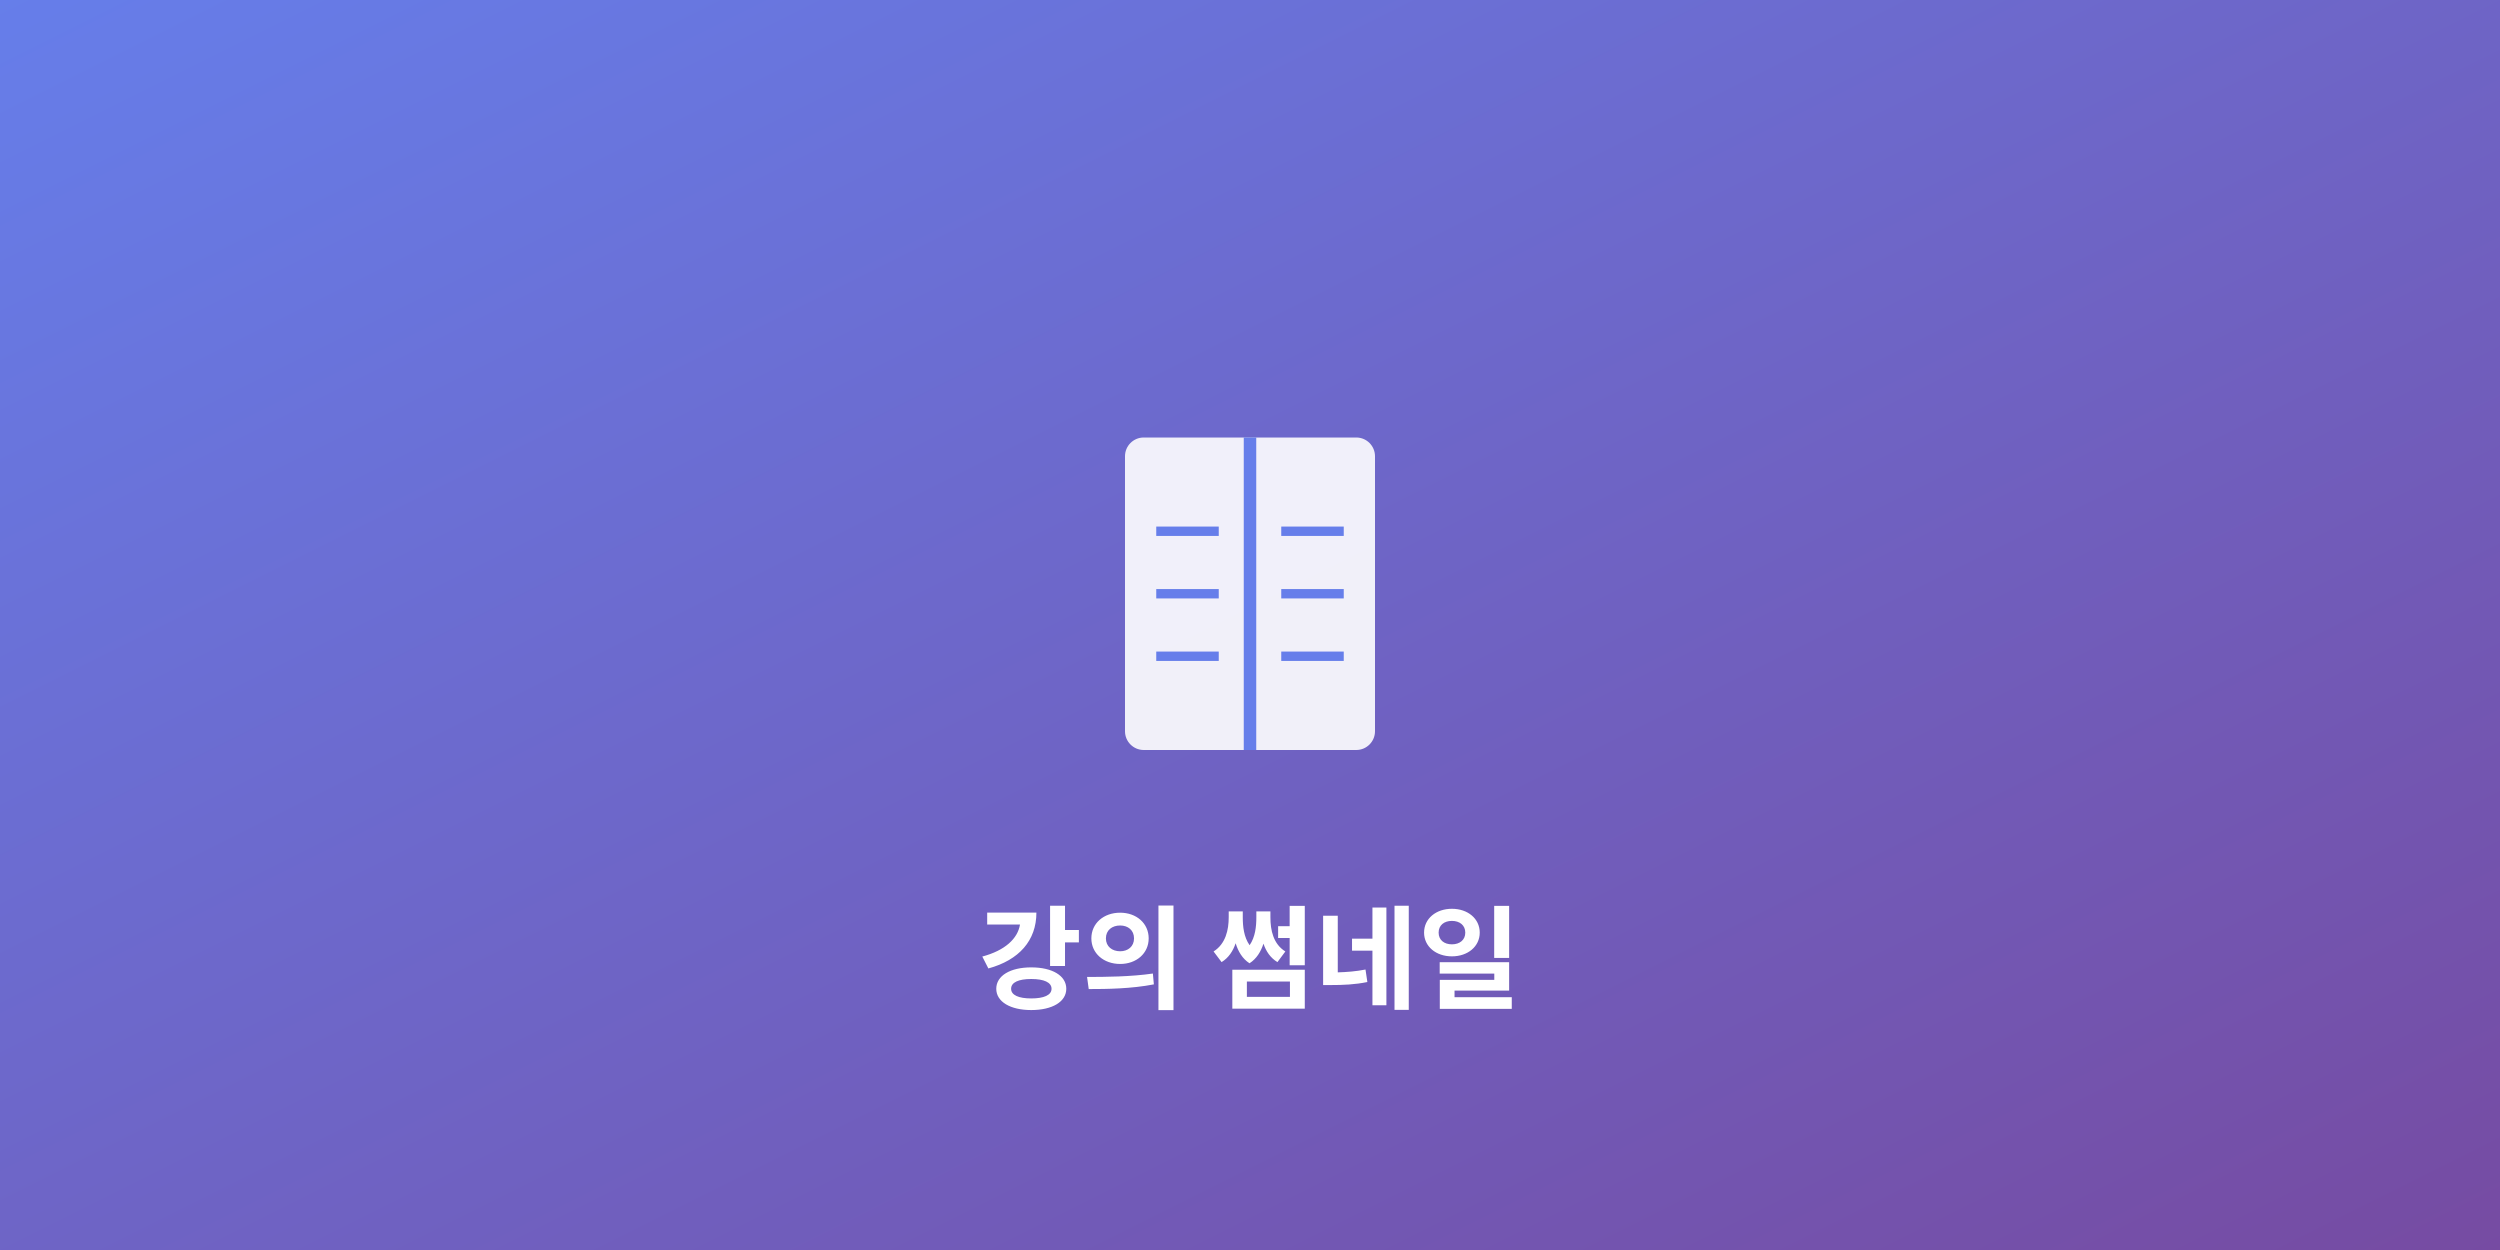
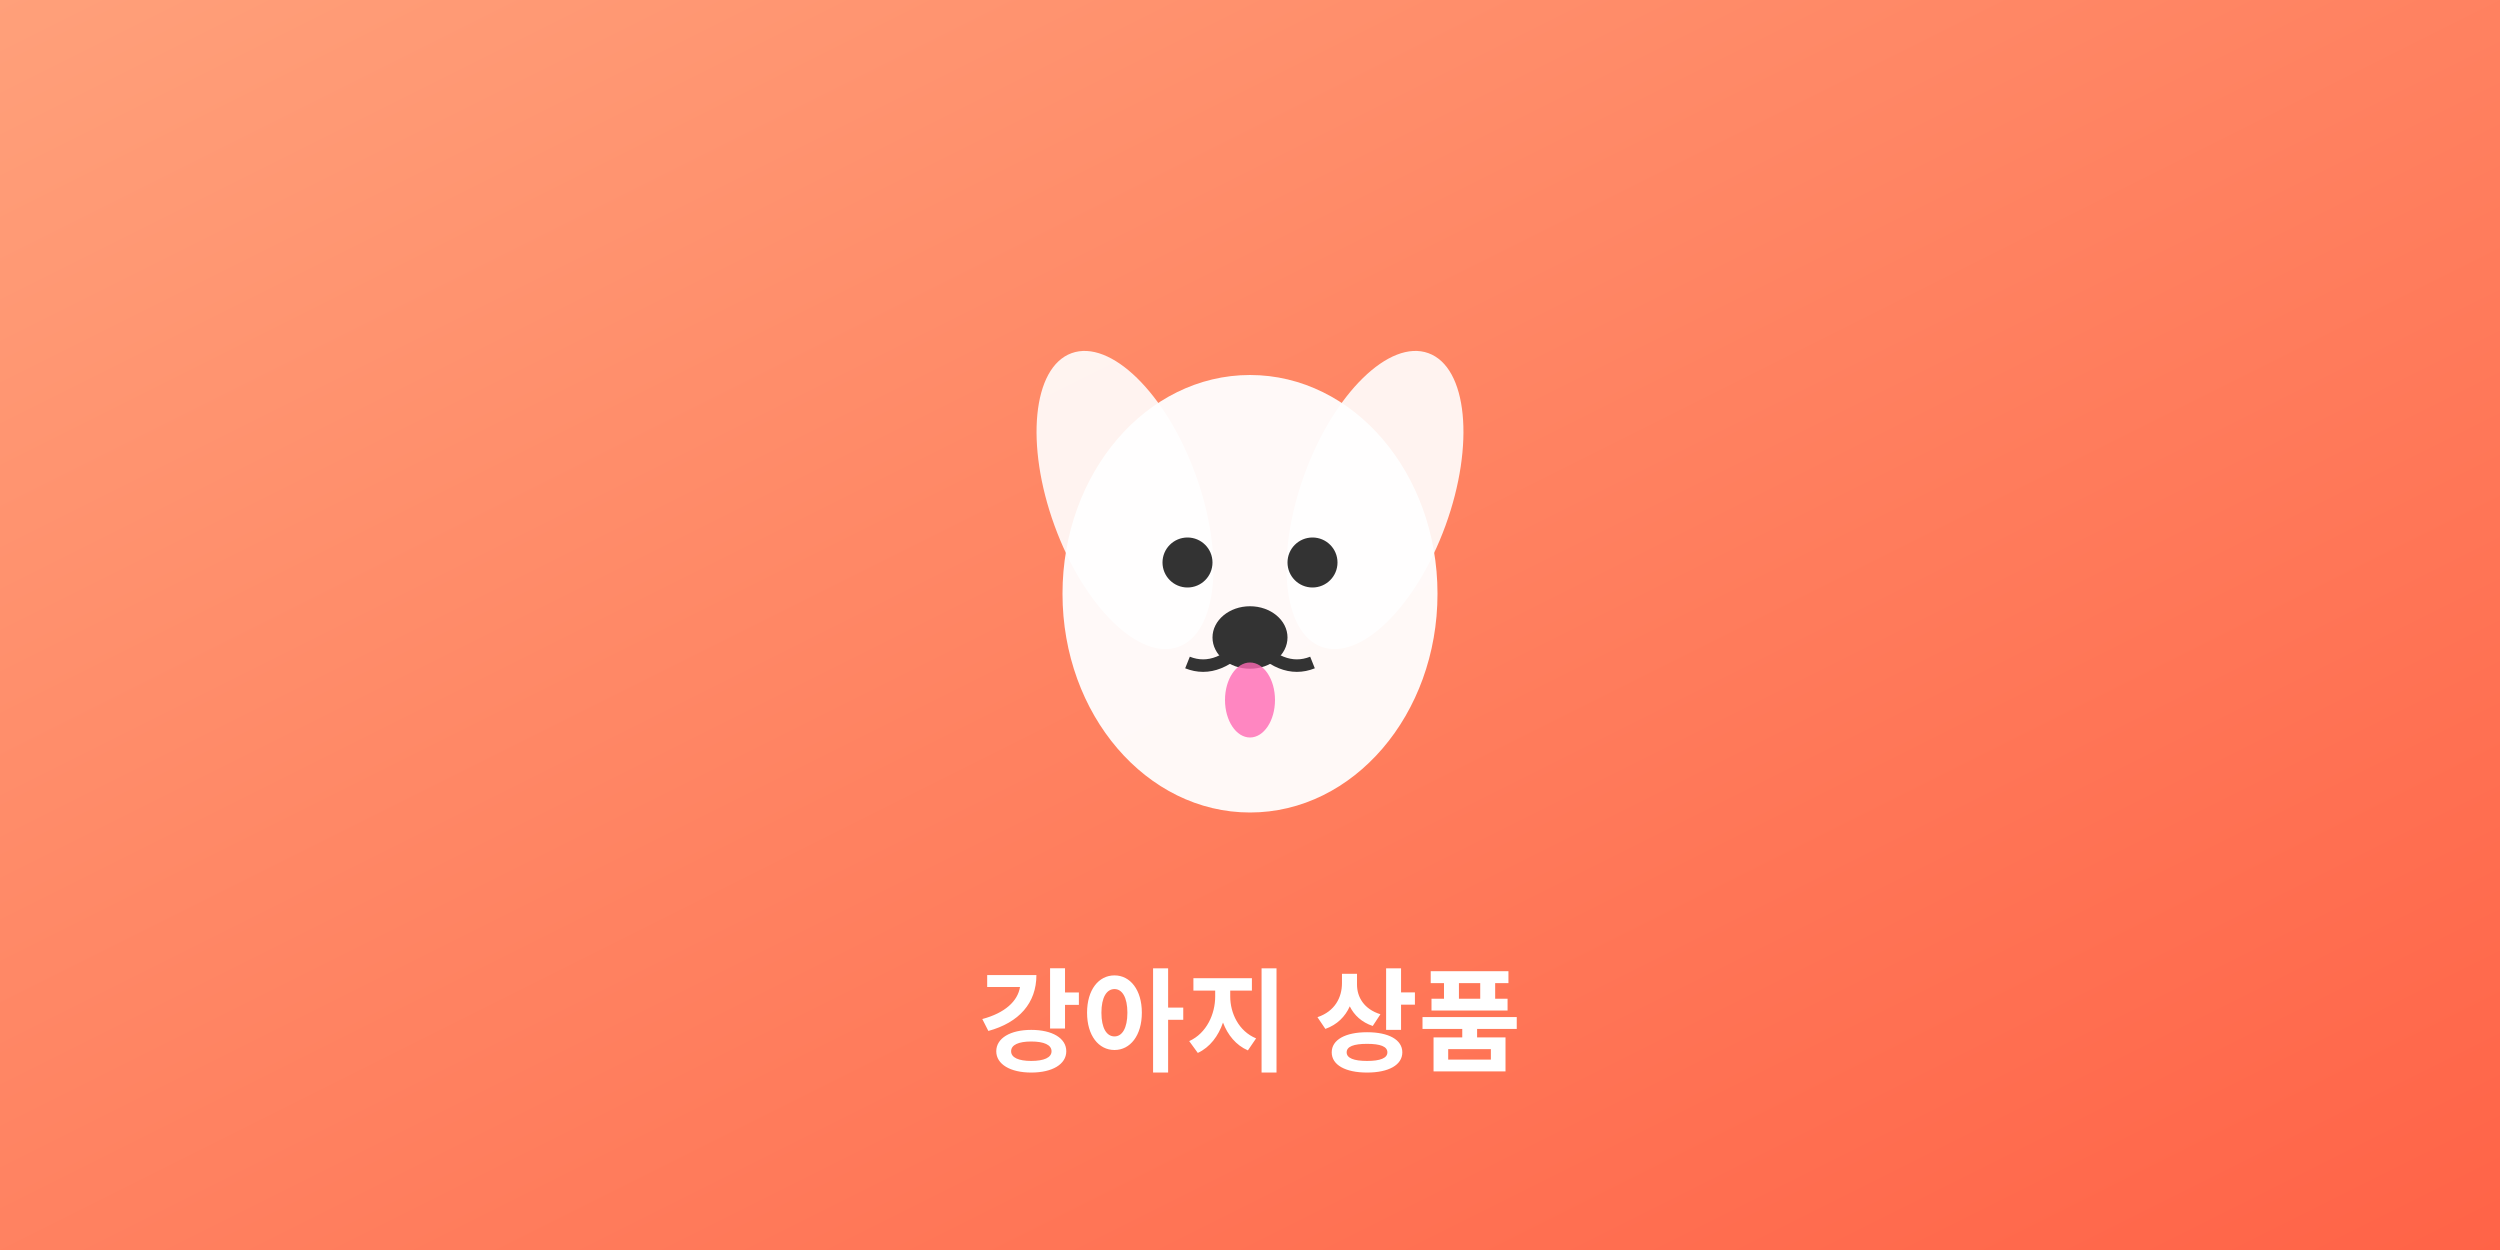
<svg xmlns="http://www.w3.org/2000/svg" width="400" height="200" viewBox="0 0 400 200">
  <defs>
    <linearGradient id="grad2" x1="0%" y1="0%" x2="100%" y2="100%">
-       <stop offset="0%" style="stop-color:#667eea;stop-opacity:1" />
-       <stop offset="100%" style="stop-color:#764ba2;stop-opacity:1" />
+       <stop offset="0%" style="stop-color:#ffa07a;stop-opacity:1" />
+       <stop offset="100%" style="stop-color:#ff6347;stop-opacity:1" />
    </linearGradient>
  </defs>
  <rect width="400" height="200" fill="url(#grad2)" />
-   <g transform="translate(175, 70)">
-     <rect x="5" y="0" width="40" height="50" fill="#ffffff" opacity="0.9" rx="3" />
-     <line x1="25" y1="0" x2="25" y2="50" stroke="#667eea" stroke-width="2" />
-     <line x1="10" y1="15" x2="20" y2="15" stroke="#667eea" stroke-width="1.5" />
-     <line x1="30" y1="15" x2="40" y2="15" stroke="#667eea" stroke-width="1.5" />
-     <line x1="10" y1="25" x2="20" y2="25" stroke="#667eea" stroke-width="1.5" />
-     <line x1="30" y1="25" x2="40" y2="25" stroke="#667eea" stroke-width="1.5" />
-     <line x1="10" y1="35" x2="20" y2="35" stroke="#667eea" stroke-width="1.5" />
-     <line x1="30" y1="35" x2="40" y2="35" stroke="#667eea" stroke-width="1.5" />
+   <g transform="translate(160, 50)">
+     <ellipse cx="40" cy="45" rx="30" ry="35" fill="#ffffff" opacity="0.95" />
+     <ellipse cx="20" cy="30" rx="12" ry="25" fill="#ffffff" opacity="0.9" transform="rotate(-20 20 30)" />
+     <ellipse cx="60" cy="30" rx="12" ry="25" fill="#ffffff" opacity="0.9" transform="rotate(20 60 30)" />
+     <circle cx="30" cy="40" r="4" fill="#333333" />
+     <circle cx="50" cy="40" r="4" fill="#333333" />
+     <ellipse cx="40" cy="52" rx="6" ry="5" fill="#333333" />
+     <path d="M 40 52 Q 35 58 30 56" stroke="#333333" stroke-width="2" fill="none" />
+     <path d="M 40 52 Q 45 58 50 56" stroke="#333333" stroke-width="2" fill="none" />
+     <ellipse cx="40" cy="62" rx="4" ry="6" fill="#ff69b4" opacity="0.8" />
  </g>
-   <text x="50%" y="80%" text-anchor="middle" fill="#ffffff" font-family="Arial, sans-serif" font-size="18" font-weight="600">강의 썸네일</text>
+   <text x="50%" y="85%" text-anchor="middle" fill="#ffffff" font-family="Arial, sans-serif" font-size="18" font-weight="600">강아지 상품</text>
</svg>
